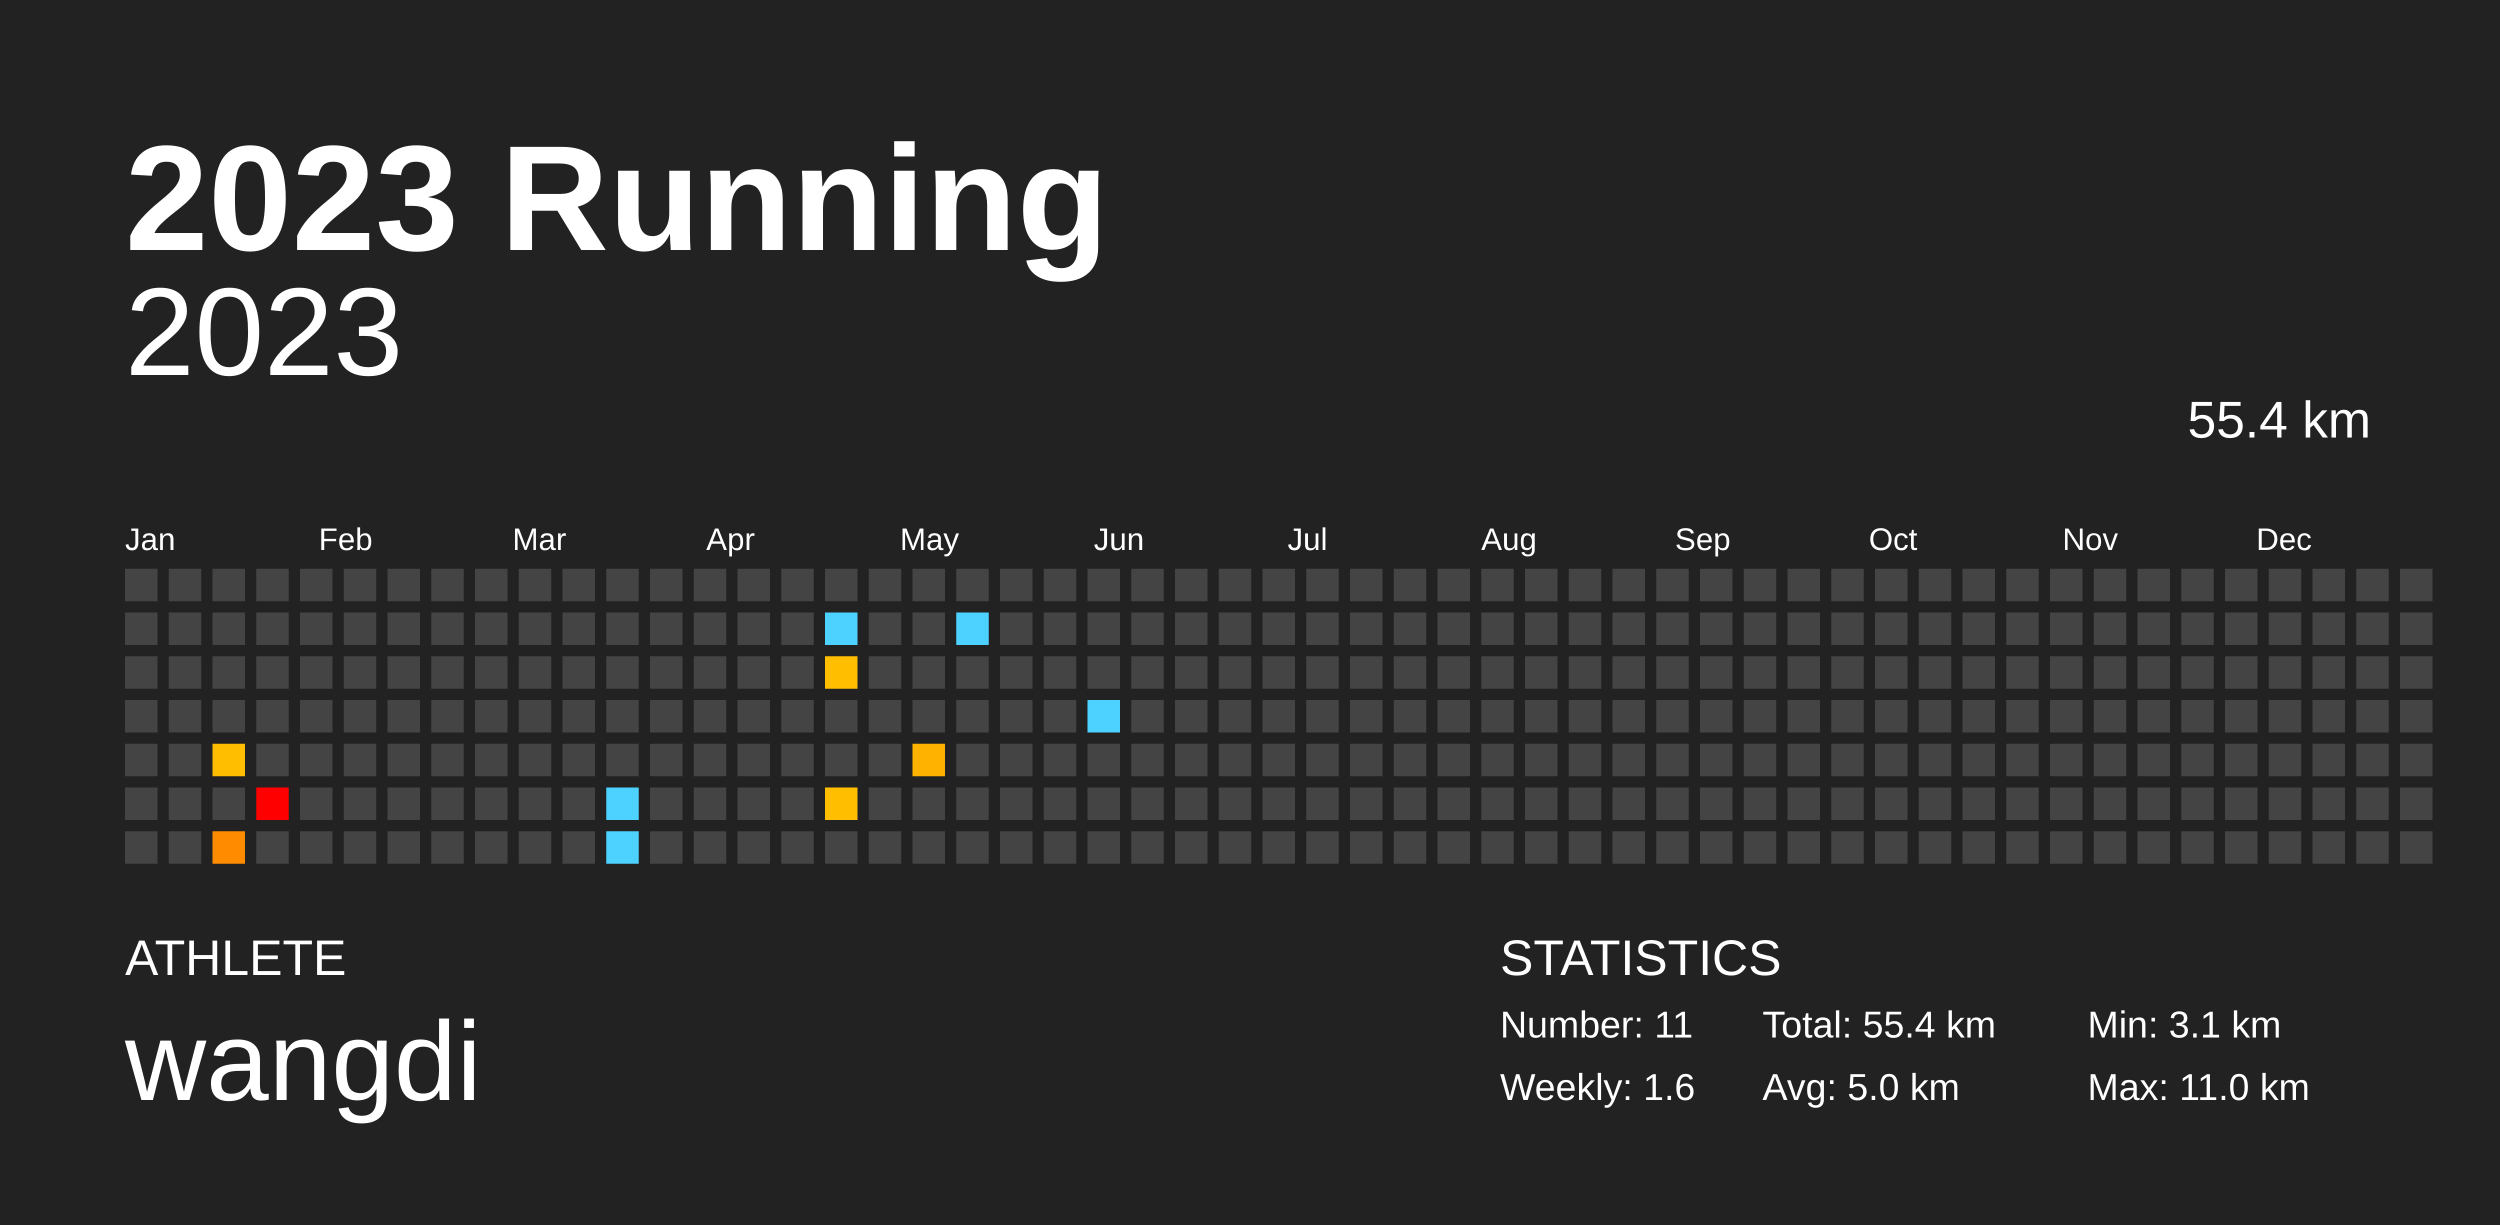
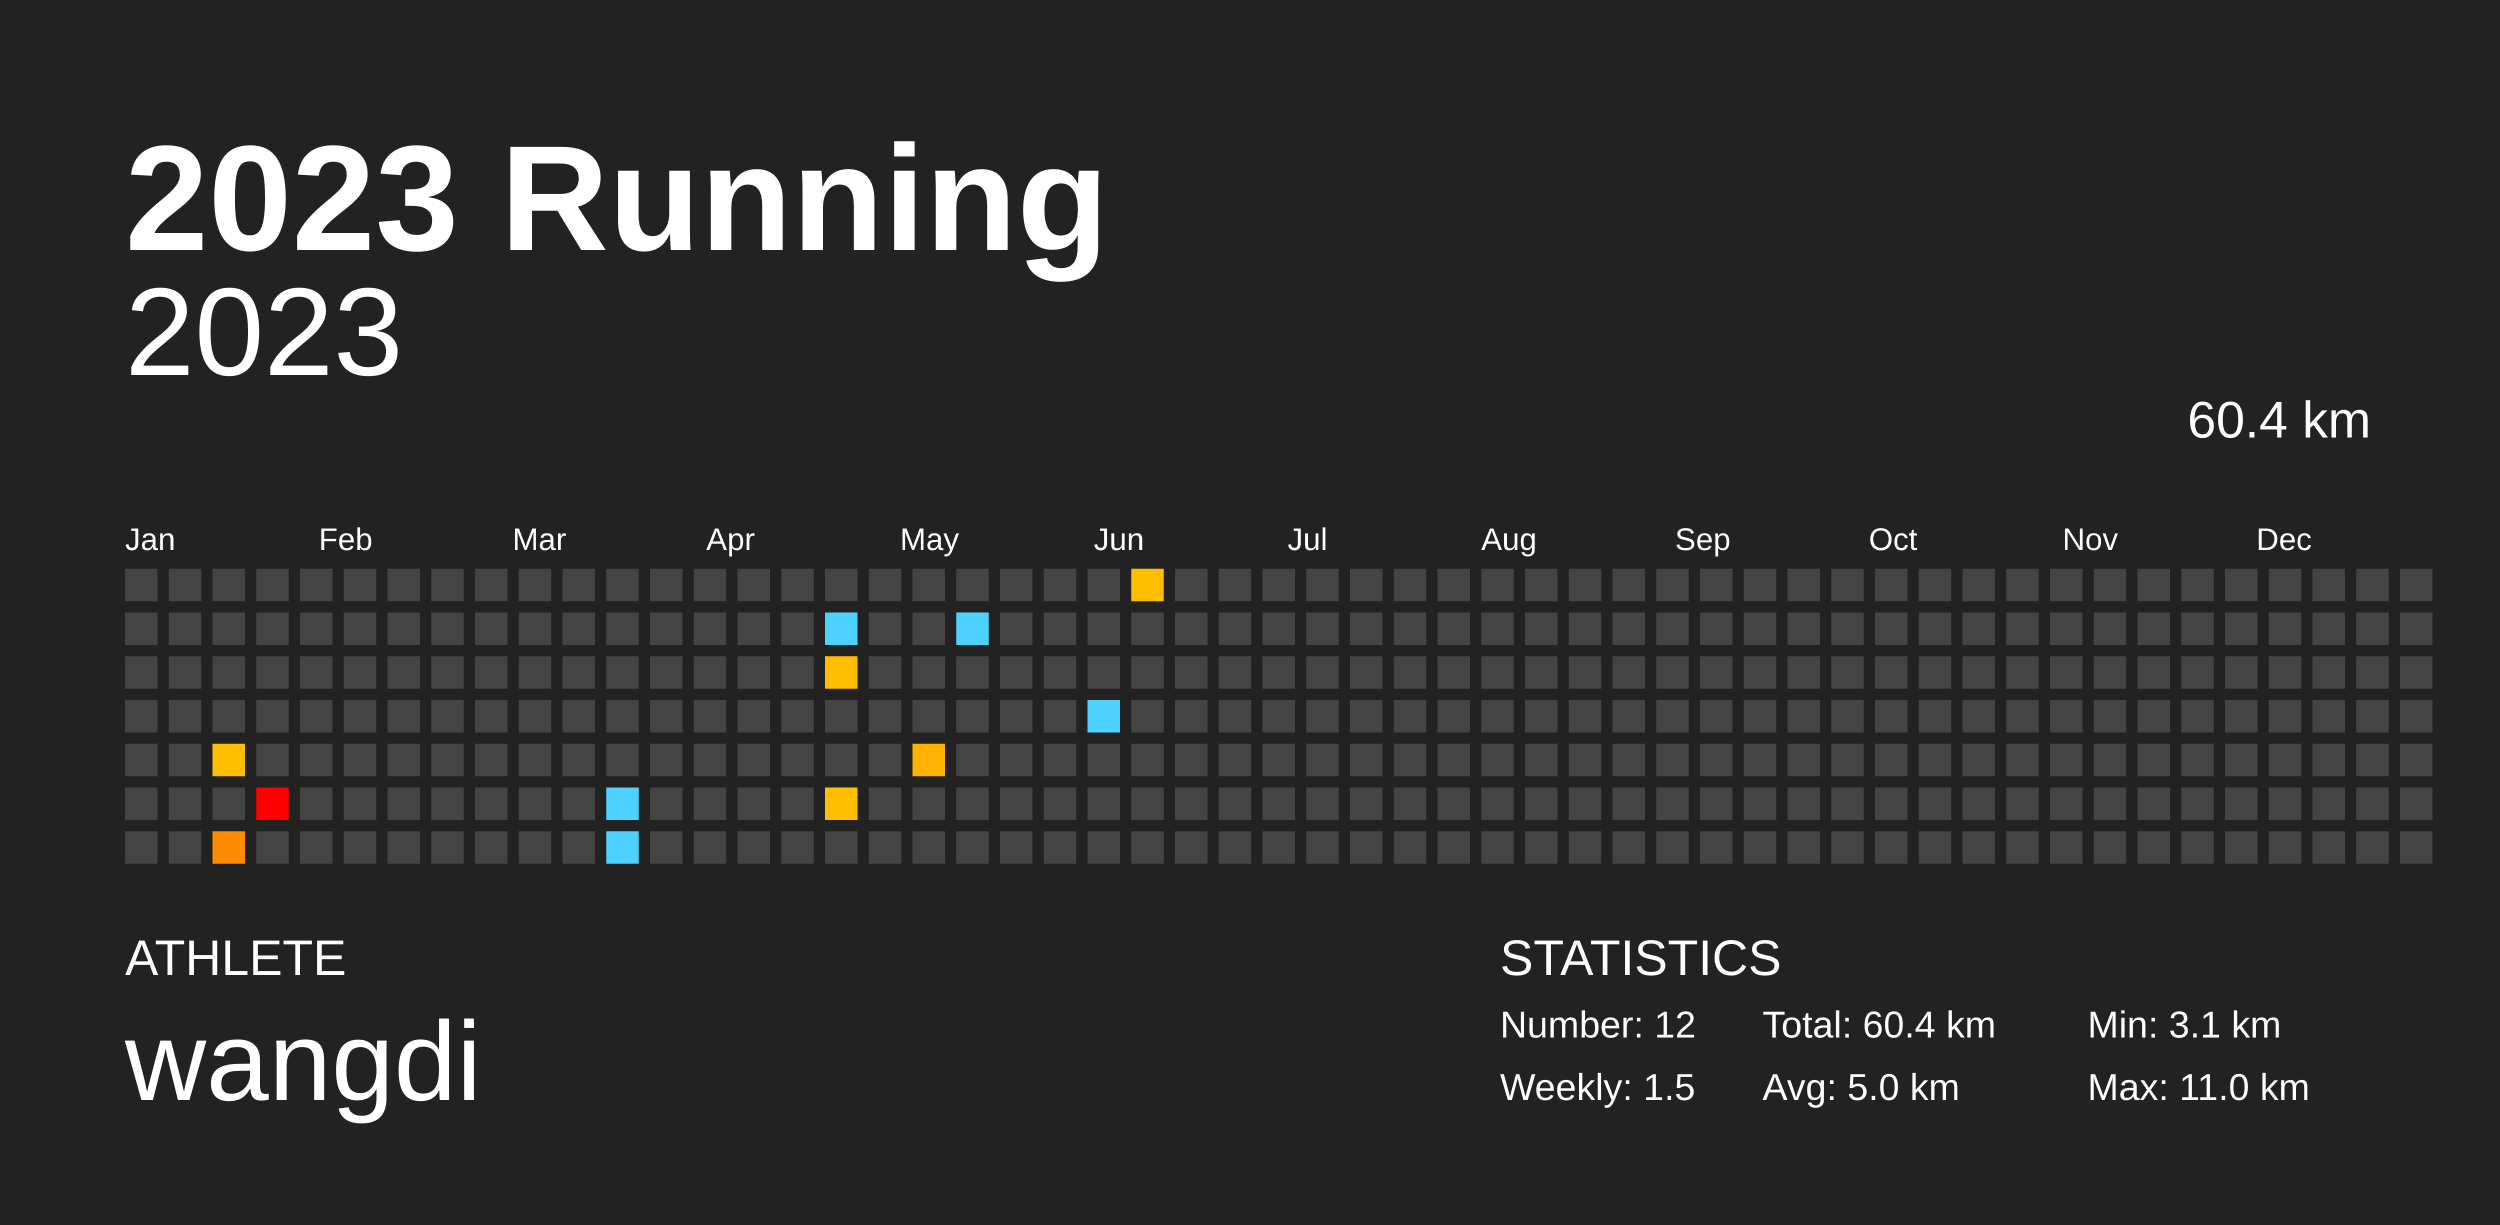
<svg xmlns="http://www.w3.org/2000/svg" baseProfile="full" height="98mm" version="1.1" viewBox="0,0,200,98" width="200mm">
  <defs />
  <rect fill="#222222" height="98" width="200" x="0" y="0" />
  <text fill="#FFFFFF" style="font-size:12px; font-family:Arial; font-weight:bold;" x="10" y="20">2023 Running</text>
  <text fill="#FFFFFF" style="font-size:4px; font-family:Arial" x="10" y="78">ATHLETE</text>
  <text fill="#FFFFFF" style="font-size:9px; font-family:Arial" x="10" y="88">wangdi</text>
  <text fill="#FFFFFF" style="font-size:4px; font-family:Arial" x="120" y="78">STATISTICS</text>
-   <text fill="#FFFFFF" style="font-size:3px; font-family:Arial" x="120" y="83">Number: 11</text>
-   <text fill="#FFFFFF" style="font-size:3px; font-family:Arial" x="120" y="88">Weekly: 1.6</text>
-   <text fill="#FFFFFF" style="font-size:3px; font-family:Arial" x="141" y="83">Total: 55.4 km</text>
+   <text fill="#FFFFFF" style="font-size:3px; font-family:Arial" x="120" y="83">Number: 12</text>
+   <text fill="#FFFFFF" style="font-size:3px; font-family:Arial" x="120" y="88">Weekly: 1.5</text>
+   <text fill="#FFFFFF" style="font-size:3px; font-family:Arial" x="141" y="83">Total: 60.4 km</text>
  <text fill="#FFFFFF" style="font-size:3px; font-family:Arial" x="141" y="88">Avg: 5.0 km</text>
  <text fill="#FFFFFF" style="font-size:3px; font-family:Arial" x="167" y="83">Min: 3.1 km</text>
  <text fill="#FFFFFF" style="font-size:3px; font-family:Arial" x="167" y="88">Max: 11.0 km</text>
  <text alignment-baseline="hanging" fill="#FFFFFF" style="font-size:10.0px; font-family:Arial;" x="10" y="30">2023</text>
-   <text alignment-baseline="hanging" fill="#FFFFFF" style="font-size:4.125px; font-family:Arial;" x="175" y="35">55.4 km</text>
+   <text alignment-baseline="hanging" fill="#FFFFFF" style="font-size:4.125px; font-family:Arial;" x="175" y="35">60.4 km</text>
  <text fill="#FFFFFF" style="font-size:2.5px; font-family:Arial" x="10.0" y="44">Jan</text>
  <text fill="#FFFFFF" style="font-size:2.5px; font-family:Arial" x="25.5" y="44">Feb</text>
  <text fill="#FFFFFF" style="font-size:2.5px; font-family:Arial" x="41.0" y="44">Mar</text>
  <text fill="#FFFFFF" style="font-size:2.5px; font-family:Arial" x="56.5" y="44">Apr</text>
  <text fill="#FFFFFF" style="font-size:2.5px; font-family:Arial" x="72.0" y="44">May</text>
  <text fill="#FFFFFF" style="font-size:2.5px; font-family:Arial" x="87.5" y="44">Jun</text>
  <text fill="#FFFFFF" style="font-size:2.5px; font-family:Arial" x="103.0" y="44">Jul</text>
  <text fill="#FFFFFF" style="font-size:2.5px; font-family:Arial" x="118.5" y="44">Aug</text>
  <text fill="#FFFFFF" style="font-size:2.5px; font-family:Arial" x="134.0" y="44">Sep</text>
  <text fill="#FFFFFF" style="font-size:2.5px; font-family:Arial" x="149.5" y="44">Oct</text>
  <text fill="#FFFFFF" style="font-size:2.5px; font-family:Arial" x="165.0" y="44">Nov</text>
  <text fill="#FFFFFF" style="font-size:2.5px; font-family:Arial" x="180.5" y="44">Dec</text>
  <rect fill="#444444" height="2.6" width="2.6" x="10.0" y="45.5" />
  <rect fill="#444444" height="2.6" width="2.6" x="10.0" y="49.0" />
  <rect fill="#444444" height="2.6" width="2.6" x="10.0" y="52.5" />
  <rect fill="#444444" height="2.6" width="2.6" x="10.0" y="56.0" />
  <rect fill="#444444" height="2.6" width="2.6" x="10.0" y="59.5" />
  <rect fill="#444444" height="2.6" width="2.6" x="10.0" y="63.0" />
  <rect fill="#444444" height="2.6" width="2.6" x="10.0" y="66.5" />
  <rect fill="#444444" height="2.6" width="2.6" x="13.5" y="45.5" />
  <rect fill="#444444" height="2.6" width="2.6" x="13.5" y="49.0" />
  <rect fill="#444444" height="2.6" width="2.6" x="13.5" y="52.5" />
  <rect fill="#444444" height="2.6" width="2.6" x="13.5" y="56.0" />
  <rect fill="#444444" height="2.6" width="2.6" x="13.5" y="59.5" />
  <rect fill="#444444" height="2.6" width="2.6" x="13.5" y="63.0" />
  <rect fill="#444444" height="2.6" width="2.6" x="13.5" y="66.5" />
  <rect fill="#444444" height="2.6" width="2.6" x="17.0" y="45.5" />
  <rect fill="#444444" height="2.6" width="2.6" x="17.0" y="49.0" />
  <rect fill="#444444" height="2.6" width="2.6" x="17.0" y="52.5" />
  <rect fill="#444444" height="2.6" width="2.6" x="17.0" y="56.0" />
  <rect fill="#ffbf00" height="2.6" width="2.6" x="17.0" y="59.5" />
  <rect fill="#444444" height="2.6" width="2.6" x="17.0" y="63.0" />
  <rect fill="#ff8b00" height="2.6" width="2.6" x="17.0" y="66.5" />
  <rect fill="#444444" height="2.6" width="2.6" x="20.5" y="45.5" />
  <rect fill="#444444" height="2.6" width="2.6" x="20.5" y="49.0" />
  <rect fill="#444444" height="2.6" width="2.6" x="20.5" y="52.5" />
  <rect fill="#444444" height="2.6" width="2.6" x="20.5" y="56.0" />
  <rect fill="#444444" height="2.6" width="2.6" x="20.5" y="59.5" />
  <rect fill="red" height="2.6" width="2.6" x="20.5" y="63.0" />
  <rect fill="#444444" height="2.6" width="2.6" x="20.5" y="66.5" />
  <rect fill="#444444" height="2.6" width="2.6" x="24.0" y="45.5" />
  <rect fill="#444444" height="2.6" width="2.6" x="24.0" y="49.0" />
  <rect fill="#444444" height="2.6" width="2.6" x="24.0" y="52.5" />
  <rect fill="#444444" height="2.6" width="2.6" x="24.0" y="56.0" />
  <rect fill="#444444" height="2.6" width="2.6" x="24.0" y="59.5" />
  <rect fill="#444444" height="2.6" width="2.6" x="24.0" y="63.0" />
  <rect fill="#444444" height="2.6" width="2.6" x="24.0" y="66.5" />
  <rect fill="#444444" height="2.6" width="2.6" x="27.5" y="45.5" />
  <rect fill="#444444" height="2.6" width="2.6" x="27.5" y="49.0" />
  <rect fill="#444444" height="2.6" width="2.6" x="27.5" y="52.5" />
  <rect fill="#444444" height="2.6" width="2.6" x="27.5" y="56.0" />
  <rect fill="#444444" height="2.6" width="2.6" x="27.5" y="59.5" />
  <rect fill="#444444" height="2.6" width="2.6" x="27.5" y="63.0" />
  <rect fill="#444444" height="2.6" width="2.6" x="27.5" y="66.5" />
  <rect fill="#444444" height="2.6" width="2.6" x="31.0" y="45.5" />
  <rect fill="#444444" height="2.6" width="2.6" x="31.0" y="49.0" />
  <rect fill="#444444" height="2.6" width="2.6" x="31.0" y="52.5" />
  <rect fill="#444444" height="2.6" width="2.6" x="31.0" y="56.0" />
  <rect fill="#444444" height="2.6" width="2.6" x="31.0" y="59.5" />
  <rect fill="#444444" height="2.6" width="2.6" x="31.0" y="63.0" />
  <rect fill="#444444" height="2.6" width="2.6" x="31.0" y="66.5" />
  <rect fill="#444444" height="2.6" width="2.6" x="34.5" y="45.5" />
  <rect fill="#444444" height="2.6" width="2.6" x="34.5" y="49.0" />
  <rect fill="#444444" height="2.6" width="2.6" x="34.5" y="52.5" />
  <rect fill="#444444" height="2.6" width="2.6" x="34.5" y="56.0" />
  <rect fill="#444444" height="2.6" width="2.6" x="34.5" y="59.5" />
  <rect fill="#444444" height="2.6" width="2.6" x="34.5" y="63.0" />
  <rect fill="#444444" height="2.6" width="2.6" x="34.5" y="66.5" />
  <rect fill="#444444" height="2.6" width="2.6" x="38.0" y="45.5" />
  <rect fill="#444444" height="2.6" width="2.6" x="38.0" y="49.0" />
  <rect fill="#444444" height="2.6" width="2.6" x="38.0" y="52.5" />
  <rect fill="#444444" height="2.6" width="2.6" x="38.0" y="56.0" />
  <rect fill="#444444" height="2.6" width="2.6" x="38.0" y="59.5" />
  <rect fill="#444444" height="2.6" width="2.6" x="38.0" y="63.0" />
  <rect fill="#444444" height="2.6" width="2.6" x="38.0" y="66.5" />
  <rect fill="#444444" height="2.6" width="2.6" x="41.5" y="45.5" />
  <rect fill="#444444" height="2.6" width="2.6" x="41.5" y="49.0" />
  <rect fill="#444444" height="2.6" width="2.6" x="41.5" y="52.5" />
  <rect fill="#444444" height="2.6" width="2.6" x="41.5" y="56.0" />
  <rect fill="#444444" height="2.6" width="2.6" x="41.5" y="59.5" />
  <rect fill="#444444" height="2.6" width="2.6" x="41.5" y="63.0" />
  <rect fill="#444444" height="2.6" width="2.6" x="41.5" y="66.5" />
  <rect fill="#444444" height="2.6" width="2.6" x="45.0" y="45.5" />
  <rect fill="#444444" height="2.6" width="2.6" x="45.0" y="49.0" />
  <rect fill="#444444" height="2.6" width="2.6" x="45.0" y="52.5" />
  <rect fill="#444444" height="2.6" width="2.6" x="45.0" y="56.0" />
  <rect fill="#444444" height="2.6" width="2.6" x="45.0" y="59.5" />
  <rect fill="#444444" height="2.6" width="2.6" x="45.0" y="63.0" />
  <rect fill="#444444" height="2.6" width="2.6" x="45.0" y="66.5" />
  <rect fill="#444444" height="2.6" width="2.6" x="48.5" y="45.5" />
  <rect fill="#444444" height="2.6" width="2.6" x="48.5" y="49.0" />
  <rect fill="#444444" height="2.6" width="2.6" x="48.5" y="52.5" />
  <rect fill="#444444" height="2.6" width="2.6" x="48.5" y="56.0" />
  <rect fill="#444444" height="2.6" width="2.6" x="48.5" y="59.5" />
  <rect fill="#4dd2ff" height="2.6" width="2.6" x="48.5" y="63.0" />
  <rect fill="#4dd2ff" height="2.6" width="2.6" x="48.5" y="66.5" />
  <rect fill="#444444" height="2.6" width="2.6" x="52.0" y="45.5" />
  <rect fill="#444444" height="2.6" width="2.6" x="52.0" y="49.0" />
  <rect fill="#444444" height="2.6" width="2.6" x="52.0" y="52.5" />
  <rect fill="#444444" height="2.6" width="2.6" x="52.0" y="56.0" />
  <rect fill="#444444" height="2.6" width="2.6" x="52.0" y="59.5" />
  <rect fill="#444444" height="2.6" width="2.6" x="52.0" y="63.0" />
  <rect fill="#444444" height="2.6" width="2.6" x="52.0" y="66.5" />
  <rect fill="#444444" height="2.6" width="2.6" x="55.5" y="45.5" />
  <rect fill="#444444" height="2.6" width="2.6" x="55.5" y="49.0" />
  <rect fill="#444444" height="2.6" width="2.6" x="55.5" y="52.5" />
  <rect fill="#444444" height="2.6" width="2.6" x="55.5" y="56.0" />
  <rect fill="#444444" height="2.6" width="2.6" x="55.5" y="59.5" />
  <rect fill="#444444" height="2.6" width="2.6" x="55.5" y="63.0" />
  <rect fill="#444444" height="2.6" width="2.6" x="55.5" y="66.5" />
  <rect fill="#444444" height="2.6" width="2.6" x="59.0" y="45.5" />
  <rect fill="#444444" height="2.6" width="2.6" x="59.0" y="49.0" />
  <rect fill="#444444" height="2.6" width="2.6" x="59.0" y="52.5" />
  <rect fill="#444444" height="2.6" width="2.6" x="59.0" y="56.0" />
  <rect fill="#444444" height="2.6" width="2.6" x="59.0" y="59.5" />
  <rect fill="#444444" height="2.6" width="2.6" x="59.0" y="63.0" />
  <rect fill="#444444" height="2.6" width="2.6" x="59.0" y="66.5" />
  <rect fill="#444444" height="2.6" width="2.6" x="62.5" y="45.5" />
  <rect fill="#444444" height="2.6" width="2.6" x="62.5" y="49.0" />
  <rect fill="#444444" height="2.6" width="2.6" x="62.5" y="52.5" />
  <rect fill="#444444" height="2.6" width="2.6" x="62.5" y="56.0" />
  <rect fill="#444444" height="2.6" width="2.6" x="62.5" y="59.5" />
  <rect fill="#444444" height="2.6" width="2.6" x="62.5" y="63.0" />
  <rect fill="#444444" height="2.6" width="2.6" x="62.5" y="66.5" />
  <rect fill="#444444" height="2.6" width="2.6" x="66.0" y="45.5" />
  <rect fill="#4dd2ff" height="2.6" width="2.6" x="66.0" y="49.0" />
  <rect fill="#ffbf00" height="2.6" width="2.6" x="66.0" y="52.5" />
  <rect fill="#444444" height="2.6" width="2.6" x="66.0" y="56.0" />
  <rect fill="#444444" height="2.6" width="2.6" x="66.0" y="59.5" />
  <rect fill="#ffbf00" height="2.6" width="2.6" x="66.0" y="63.0" />
  <rect fill="#444444" height="2.6" width="2.6" x="66.0" y="66.5" />
  <rect fill="#444444" height="2.6" width="2.6" x="69.5" y="45.5" />
  <rect fill="#444444" height="2.6" width="2.6" x="69.5" y="49.0" />
  <rect fill="#444444" height="2.6" width="2.6" x="69.5" y="52.5" />
  <rect fill="#444444" height="2.6" width="2.6" x="69.5" y="56.0" />
  <rect fill="#444444" height="2.6" width="2.6" x="69.5" y="59.5" />
  <rect fill="#444444" height="2.6" width="2.6" x="69.5" y="63.0" />
  <rect fill="#444444" height="2.6" width="2.6" x="69.5" y="66.5" />
  <rect fill="#444444" height="2.6" width="2.6" x="73.0" y="45.5" />
  <rect fill="#444444" height="2.6" width="2.6" x="73.0" y="49.0" />
  <rect fill="#444444" height="2.6" width="2.6" x="73.0" y="52.5" />
  <rect fill="#444444" height="2.6" width="2.6" x="73.0" y="56.0" />
  <rect fill="#ffb200" height="2.6" width="2.6" x="73.0" y="59.5" />
  <rect fill="#444444" height="2.6" width="2.6" x="73.0" y="63.0" />
  <rect fill="#444444" height="2.6" width="2.6" x="73.0" y="66.5" />
  <rect fill="#444444" height="2.6" width="2.6" x="76.5" y="45.5" />
  <rect fill="#4dd2ff" height="2.6" width="2.6" x="76.5" y="49.0" />
  <rect fill="#444444" height="2.6" width="2.6" x="76.5" y="52.5" />
  <rect fill="#444444" height="2.6" width="2.6" x="76.5" y="56.0" />
  <rect fill="#444444" height="2.6" width="2.6" x="76.5" y="59.5" />
  <rect fill="#444444" height="2.6" width="2.6" x="76.5" y="63.0" />
  <rect fill="#444444" height="2.6" width="2.6" x="76.5" y="66.5" />
  <rect fill="#444444" height="2.6" width="2.6" x="80.0" y="45.5" />
  <rect fill="#444444" height="2.6" width="2.6" x="80.0" y="49.0" />
  <rect fill="#444444" height="2.6" width="2.6" x="80.0" y="52.5" />
  <rect fill="#444444" height="2.6" width="2.6" x="80.0" y="56.0" />
  <rect fill="#444444" height="2.6" width="2.6" x="80.0" y="59.5" />
  <rect fill="#444444" height="2.6" width="2.6" x="80.0" y="63.0" />
  <rect fill="#444444" height="2.6" width="2.6" x="80.0" y="66.5" />
  <rect fill="#444444" height="2.6" width="2.6" x="83.5" y="45.5" />
  <rect fill="#444444" height="2.6" width="2.6" x="83.5" y="49.0" />
  <rect fill="#444444" height="2.6" width="2.6" x="83.5" y="52.5" />
  <rect fill="#444444" height="2.6" width="2.6" x="83.5" y="56.0" />
  <rect fill="#444444" height="2.6" width="2.6" x="83.5" y="59.5" />
  <rect fill="#444444" height="2.6" width="2.6" x="83.5" y="63.0" />
  <rect fill="#444444" height="2.6" width="2.6" x="83.5" y="66.5" />
  <rect fill="#444444" height="2.6" width="2.6" x="87.0" y="45.5" />
  <rect fill="#444444" height="2.6" width="2.6" x="87.0" y="49.0" />
  <rect fill="#444444" height="2.6" width="2.6" x="87.0" y="52.5" />
  <rect fill="#4dd2ff" height="2.6" width="2.6" x="87.0" y="56.0" />
  <rect fill="#444444" height="2.6" width="2.6" x="87.0" y="59.5" />
  <rect fill="#444444" height="2.6" width="2.6" x="87.0" y="63.0" />
  <rect fill="#444444" height="2.6" width="2.6" x="87.0" y="66.5" />
-   <rect fill="#444444" height="2.6" width="2.6" x="90.5" y="45.5" />
+   <rect fill="#ffbf00" height="2.6" width="2.6" x="90.5" y="45.5" />
  <rect fill="#444444" height="2.6" width="2.6" x="90.5" y="49.0" />
  <rect fill="#444444" height="2.6" width="2.6" x="90.5" y="52.5" />
  <rect fill="#444444" height="2.6" width="2.6" x="90.5" y="56.0" />
  <rect fill="#444444" height="2.6" width="2.6" x="90.5" y="59.5" />
  <rect fill="#444444" height="2.6" width="2.6" x="90.5" y="63.0" />
  <rect fill="#444444" height="2.6" width="2.6" x="90.5" y="66.5" />
  <rect fill="#444444" height="2.6" width="2.6" x="94.0" y="45.5" />
  <rect fill="#444444" height="2.6" width="2.6" x="94.0" y="49.0" />
  <rect fill="#444444" height="2.6" width="2.6" x="94.0" y="52.5" />
  <rect fill="#444444" height="2.6" width="2.6" x="94.0" y="56.0" />
  <rect fill="#444444" height="2.6" width="2.6" x="94.0" y="59.5" />
  <rect fill="#444444" height="2.6" width="2.6" x="94.0" y="63.0" />
  <rect fill="#444444" height="2.6" width="2.6" x="94.0" y="66.5" />
  <rect fill="#444444" height="2.6" width="2.6" x="97.5" y="45.5" />
  <rect fill="#444444" height="2.6" width="2.6" x="97.5" y="49.0" />
  <rect fill="#444444" height="2.6" width="2.6" x="97.5" y="52.5" />
  <rect fill="#444444" height="2.6" width="2.6" x="97.5" y="56.0" />
  <rect fill="#444444" height="2.6" width="2.6" x="97.5" y="59.5" />
  <rect fill="#444444" height="2.6" width="2.6" x="97.5" y="63.0" />
  <rect fill="#444444" height="2.6" width="2.6" x="97.5" y="66.5" />
  <rect fill="#444444" height="2.6" width="2.6" x="101.0" y="45.5" />
  <rect fill="#444444" height="2.6" width="2.6" x="101.0" y="49.0" />
  <rect fill="#444444" height="2.6" width="2.6" x="101.0" y="52.5" />
  <rect fill="#444444" height="2.6" width="2.6" x="101.0" y="56.0" />
  <rect fill="#444444" height="2.6" width="2.6" x="101.0" y="59.5" />
  <rect fill="#444444" height="2.6" width="2.6" x="101.0" y="63.0" />
  <rect fill="#444444" height="2.6" width="2.6" x="101.0" y="66.5" />
  <rect fill="#444444" height="2.6" width="2.6" x="104.5" y="45.5" />
  <rect fill="#444444" height="2.6" width="2.6" x="104.5" y="49.0" />
  <rect fill="#444444" height="2.6" width="2.6" x="104.5" y="52.5" />
  <rect fill="#444444" height="2.6" width="2.6" x="104.5" y="56.0" />
  <rect fill="#444444" height="2.6" width="2.6" x="104.5" y="59.5" />
  <rect fill="#444444" height="2.6" width="2.6" x="104.5" y="63.0" />
  <rect fill="#444444" height="2.6" width="2.6" x="104.5" y="66.5" />
  <rect fill="#444444" height="2.6" width="2.6" x="108.0" y="45.5" />
  <rect fill="#444444" height="2.6" width="2.6" x="108.0" y="49.0" />
  <rect fill="#444444" height="2.6" width="2.6" x="108.0" y="52.5" />
  <rect fill="#444444" height="2.6" width="2.6" x="108.0" y="56.0" />
  <rect fill="#444444" height="2.6" width="2.6" x="108.0" y="59.5" />
  <rect fill="#444444" height="2.6" width="2.6" x="108.0" y="63.0" />
  <rect fill="#444444" height="2.6" width="2.6" x="108.0" y="66.5" />
  <rect fill="#444444" height="2.6" width="2.6" x="111.5" y="45.5" />
  <rect fill="#444444" height="2.6" width="2.6" x="111.5" y="49.0" />
  <rect fill="#444444" height="2.6" width="2.6" x="111.5" y="52.5" />
  <rect fill="#444444" height="2.6" width="2.6" x="111.5" y="56.0" />
  <rect fill="#444444" height="2.6" width="2.6" x="111.5" y="59.5" />
  <rect fill="#444444" height="2.6" width="2.6" x="111.5" y="63.0" />
  <rect fill="#444444" height="2.6" width="2.6" x="111.5" y="66.5" />
  <rect fill="#444444" height="2.6" width="2.6" x="115.0" y="45.5" />
  <rect fill="#444444" height="2.6" width="2.6" x="115.0" y="49.0" />
  <rect fill="#444444" height="2.6" width="2.6" x="115.0" y="52.5" />
  <rect fill="#444444" height="2.6" width="2.6" x="115.0" y="56.0" />
  <rect fill="#444444" height="2.6" width="2.6" x="115.0" y="59.5" />
  <rect fill="#444444" height="2.6" width="2.6" x="115.0" y="63.0" />
  <rect fill="#444444" height="2.6" width="2.6" x="115.0" y="66.5" />
  <rect fill="#444444" height="2.6" width="2.6" x="118.5" y="45.5" />
  <rect fill="#444444" height="2.6" width="2.6" x="118.5" y="49.0" />
  <rect fill="#444444" height="2.6" width="2.6" x="118.5" y="52.5" />
  <rect fill="#444444" height="2.6" width="2.6" x="118.5" y="56.0" />
  <rect fill="#444444" height="2.6" width="2.6" x="118.5" y="59.5" />
  <rect fill="#444444" height="2.6" width="2.6" x="118.5" y="63.0" />
  <rect fill="#444444" height="2.6" width="2.6" x="118.5" y="66.5" />
  <rect fill="#444444" height="2.6" width="2.6" x="122.0" y="45.5" />
  <rect fill="#444444" height="2.6" width="2.6" x="122.0" y="49.0" />
  <rect fill="#444444" height="2.6" width="2.6" x="122.0" y="52.5" />
  <rect fill="#444444" height="2.6" width="2.6" x="122.0" y="56.0" />
  <rect fill="#444444" height="2.6" width="2.6" x="122.0" y="59.5" />
  <rect fill="#444444" height="2.6" width="2.6" x="122.0" y="63.0" />
  <rect fill="#444444" height="2.6" width="2.6" x="122.0" y="66.5" />
  <rect fill="#444444" height="2.6" width="2.6" x="125.5" y="45.5" />
  <rect fill="#444444" height="2.6" width="2.6" x="125.5" y="49.0" />
  <rect fill="#444444" height="2.6" width="2.6" x="125.5" y="52.5" />
  <rect fill="#444444" height="2.6" width="2.6" x="125.5" y="56.0" />
  <rect fill="#444444" height="2.6" width="2.6" x="125.5" y="59.5" />
  <rect fill="#444444" height="2.6" width="2.6" x="125.5" y="63.0" />
  <rect fill="#444444" height="2.6" width="2.6" x="125.5" y="66.5" />
  <rect fill="#444444" height="2.6" width="2.6" x="129.0" y="45.5" />
  <rect fill="#444444" height="2.6" width="2.6" x="129.0" y="49.0" />
  <rect fill="#444444" height="2.6" width="2.6" x="129.0" y="52.5" />
  <rect fill="#444444" height="2.6" width="2.6" x="129.0" y="56.0" />
  <rect fill="#444444" height="2.6" width="2.6" x="129.0" y="59.5" />
  <rect fill="#444444" height="2.6" width="2.6" x="129.0" y="63.0" />
  <rect fill="#444444" height="2.6" width="2.6" x="129.0" y="66.5" />
  <rect fill="#444444" height="2.6" width="2.6" x="132.5" y="45.5" />
  <rect fill="#444444" height="2.6" width="2.6" x="132.5" y="49.0" />
  <rect fill="#444444" height="2.6" width="2.6" x="132.5" y="52.5" />
  <rect fill="#444444" height="2.6" width="2.6" x="132.5" y="56.0" />
  <rect fill="#444444" height="2.6" width="2.6" x="132.5" y="59.5" />
  <rect fill="#444444" height="2.6" width="2.6" x="132.5" y="63.0" />
  <rect fill="#444444" height="2.6" width="2.6" x="132.5" y="66.5" />
  <rect fill="#444444" height="2.6" width="2.6" x="136.0" y="45.5" />
  <rect fill="#444444" height="2.6" width="2.6" x="136.0" y="49.0" />
  <rect fill="#444444" height="2.6" width="2.6" x="136.0" y="52.5" />
  <rect fill="#444444" height="2.6" width="2.6" x="136.0" y="56.0" />
  <rect fill="#444444" height="2.6" width="2.6" x="136.0" y="59.5" />
  <rect fill="#444444" height="2.6" width="2.6" x="136.0" y="63.0" />
  <rect fill="#444444" height="2.6" width="2.6" x="136.0" y="66.5" />
  <rect fill="#444444" height="2.6" width="2.6" x="139.5" y="45.5" />
  <rect fill="#444444" height="2.6" width="2.6" x="139.5" y="49.0" />
  <rect fill="#444444" height="2.6" width="2.6" x="139.5" y="52.5" />
  <rect fill="#444444" height="2.6" width="2.6" x="139.5" y="56.0" />
  <rect fill="#444444" height="2.6" width="2.6" x="139.5" y="59.5" />
  <rect fill="#444444" height="2.6" width="2.6" x="139.5" y="63.0" />
  <rect fill="#444444" height="2.6" width="2.6" x="139.5" y="66.5" />
  <rect fill="#444444" height="2.6" width="2.6" x="143.0" y="45.5" />
  <rect fill="#444444" height="2.6" width="2.6" x="143.0" y="49.0" />
  <rect fill="#444444" height="2.6" width="2.6" x="143.0" y="52.5" />
  <rect fill="#444444" height="2.6" width="2.6" x="143.0" y="56.0" />
  <rect fill="#444444" height="2.6" width="2.6" x="143.0" y="59.5" />
  <rect fill="#444444" height="2.6" width="2.6" x="143.0" y="63.0" />
  <rect fill="#444444" height="2.6" width="2.6" x="143.0" y="66.5" />
  <rect fill="#444444" height="2.6" width="2.6" x="146.5" y="45.5" />
  <rect fill="#444444" height="2.6" width="2.6" x="146.5" y="49.0" />
  <rect fill="#444444" height="2.6" width="2.6" x="146.5" y="52.5" />
  <rect fill="#444444" height="2.6" width="2.6" x="146.5" y="56.0" />
  <rect fill="#444444" height="2.6" width="2.6" x="146.5" y="59.5" />
  <rect fill="#444444" height="2.6" width="2.6" x="146.5" y="63.0" />
  <rect fill="#444444" height="2.6" width="2.6" x="146.5" y="66.5" />
  <rect fill="#444444" height="2.6" width="2.6" x="150.0" y="45.5" />
  <rect fill="#444444" height="2.6" width="2.6" x="150.0" y="49.0" />
  <rect fill="#444444" height="2.6" width="2.6" x="150.0" y="52.5" />
  <rect fill="#444444" height="2.6" width="2.6" x="150.0" y="56.0" />
  <rect fill="#444444" height="2.6" width="2.6" x="150.0" y="59.5" />
  <rect fill="#444444" height="2.6" width="2.6" x="150.0" y="63.0" />
  <rect fill="#444444" height="2.6" width="2.6" x="150.0" y="66.5" />
  <rect fill="#444444" height="2.6" width="2.6" x="153.5" y="45.5" />
  <rect fill="#444444" height="2.6" width="2.6" x="153.5" y="49.0" />
  <rect fill="#444444" height="2.6" width="2.6" x="153.5" y="52.5" />
  <rect fill="#444444" height="2.6" width="2.6" x="153.5" y="56.0" />
  <rect fill="#444444" height="2.6" width="2.6" x="153.5" y="59.5" />
  <rect fill="#444444" height="2.6" width="2.6" x="153.5" y="63.0" />
  <rect fill="#444444" height="2.6" width="2.6" x="153.5" y="66.5" />
  <rect fill="#444444" height="2.6" width="2.6" x="157.0" y="45.5" />
  <rect fill="#444444" height="2.6" width="2.6" x="157.0" y="49.0" />
  <rect fill="#444444" height="2.6" width="2.6" x="157.0" y="52.5" />
  <rect fill="#444444" height="2.6" width="2.6" x="157.0" y="56.0" />
  <rect fill="#444444" height="2.6" width="2.6" x="157.0" y="59.5" />
  <rect fill="#444444" height="2.6" width="2.6" x="157.0" y="63.0" />
  <rect fill="#444444" height="2.6" width="2.6" x="157.0" y="66.5" />
  <rect fill="#444444" height="2.6" width="2.6" x="160.5" y="45.5" />
  <rect fill="#444444" height="2.6" width="2.6" x="160.5" y="49.0" />
  <rect fill="#444444" height="2.6" width="2.6" x="160.5" y="52.5" />
  <rect fill="#444444" height="2.6" width="2.6" x="160.5" y="56.0" />
  <rect fill="#444444" height="2.6" width="2.6" x="160.5" y="59.5" />
  <rect fill="#444444" height="2.6" width="2.6" x="160.5" y="63.0" />
  <rect fill="#444444" height="2.6" width="2.6" x="160.5" y="66.5" />
  <rect fill="#444444" height="2.6" width="2.6" x="164.0" y="45.5" />
  <rect fill="#444444" height="2.6" width="2.6" x="164.0" y="49.0" />
  <rect fill="#444444" height="2.6" width="2.6" x="164.0" y="52.5" />
  <rect fill="#444444" height="2.6" width="2.6" x="164.0" y="56.0" />
  <rect fill="#444444" height="2.6" width="2.6" x="164.0" y="59.5" />
  <rect fill="#444444" height="2.6" width="2.6" x="164.0" y="63.0" />
  <rect fill="#444444" height="2.6" width="2.6" x="164.0" y="66.5" />
  <rect fill="#444444" height="2.6" width="2.6" x="167.5" y="45.5" />
  <rect fill="#444444" height="2.6" width="2.6" x="167.5" y="49.0" />
  <rect fill="#444444" height="2.6" width="2.6" x="167.5" y="52.5" />
  <rect fill="#444444" height="2.6" width="2.6" x="167.5" y="56.0" />
  <rect fill="#444444" height="2.6" width="2.6" x="167.5" y="59.5" />
  <rect fill="#444444" height="2.6" width="2.6" x="167.5" y="63.0" />
  <rect fill="#444444" height="2.6" width="2.6" x="167.5" y="66.5" />
  <rect fill="#444444" height="2.6" width="2.6" x="171.0" y="45.5" />
  <rect fill="#444444" height="2.6" width="2.6" x="171.0" y="49.0" />
  <rect fill="#444444" height="2.6" width="2.6" x="171.0" y="52.5" />
  <rect fill="#444444" height="2.6" width="2.6" x="171.0" y="56.0" />
  <rect fill="#444444" height="2.6" width="2.6" x="171.0" y="59.5" />
  <rect fill="#444444" height="2.6" width="2.6" x="171.0" y="63.0" />
  <rect fill="#444444" height="2.6" width="2.6" x="171.0" y="66.5" />
  <rect fill="#444444" height="2.6" width="2.6" x="174.5" y="45.5" />
  <rect fill="#444444" height="2.6" width="2.6" x="174.5" y="49.0" />
  <rect fill="#444444" height="2.6" width="2.6" x="174.5" y="52.5" />
  <rect fill="#444444" height="2.6" width="2.6" x="174.5" y="56.0" />
  <rect fill="#444444" height="2.6" width="2.6" x="174.5" y="59.5" />
  <rect fill="#444444" height="2.6" width="2.6" x="174.5" y="63.0" />
  <rect fill="#444444" height="2.6" width="2.6" x="174.5" y="66.5" />
  <rect fill="#444444" height="2.6" width="2.6" x="178.0" y="45.5" />
  <rect fill="#444444" height="2.6" width="2.6" x="178.0" y="49.0" />
  <rect fill="#444444" height="2.6" width="2.6" x="178.0" y="52.5" />
  <rect fill="#444444" height="2.6" width="2.6" x="178.0" y="56.0" />
  <rect fill="#444444" height="2.6" width="2.6" x="178.0" y="59.5" />
  <rect fill="#444444" height="2.6" width="2.6" x="178.0" y="63.0" />
  <rect fill="#444444" height="2.6" width="2.6" x="178.0" y="66.5" />
  <rect fill="#444444" height="2.6" width="2.6" x="181.5" y="45.5" />
  <rect fill="#444444" height="2.6" width="2.6" x="181.5" y="49.0" />
  <rect fill="#444444" height="2.6" width="2.6" x="181.5" y="52.5" />
  <rect fill="#444444" height="2.6" width="2.6" x="181.5" y="56.0" />
  <rect fill="#444444" height="2.6" width="2.6" x="181.5" y="59.5" />
  <rect fill="#444444" height="2.6" width="2.6" x="181.5" y="63.0" />
  <rect fill="#444444" height="2.6" width="2.6" x="181.5" y="66.5" />
  <rect fill="#444444" height="2.6" width="2.6" x="185.0" y="45.5" />
  <rect fill="#444444" height="2.6" width="2.6" x="185.0" y="49.0" />
  <rect fill="#444444" height="2.6" width="2.6" x="185.0" y="52.5" />
  <rect fill="#444444" height="2.6" width="2.6" x="185.0" y="56.0" />
  <rect fill="#444444" height="2.6" width="2.6" x="185.0" y="59.5" />
  <rect fill="#444444" height="2.6" width="2.6" x="185.0" y="63.0" />
  <rect fill="#444444" height="2.6" width="2.6" x="185.0" y="66.5" />
  <rect fill="#444444" height="2.6" width="2.6" x="188.5" y="45.5" />
  <rect fill="#444444" height="2.6" width="2.6" x="188.5" y="49.0" />
  <rect fill="#444444" height="2.6" width="2.6" x="188.5" y="52.5" />
  <rect fill="#444444" height="2.6" width="2.6" x="188.5" y="56.0" />
  <rect fill="#444444" height="2.6" width="2.6" x="188.5" y="59.5" />
  <rect fill="#444444" height="2.6" width="2.6" x="188.5" y="63.0" />
  <rect fill="#444444" height="2.6" width="2.6" x="188.5" y="66.5" />
  <rect fill="#444444" height="2.6" width="2.6" x="192.0" y="45.5" />
  <rect fill="#444444" height="2.6" width="2.6" x="192.0" y="49.0" />
  <rect fill="#444444" height="2.6" width="2.6" x="192.0" y="52.5" />
  <rect fill="#444444" height="2.6" width="2.6" x="192.0" y="56.0" />
  <rect fill="#444444" height="2.6" width="2.6" x="192.0" y="59.5" />
  <rect fill="#444444" height="2.6" width="2.6" x="192.0" y="63.0" />
  <rect fill="#444444" height="2.6" width="2.6" x="192.0" y="66.5" />
</svg>
